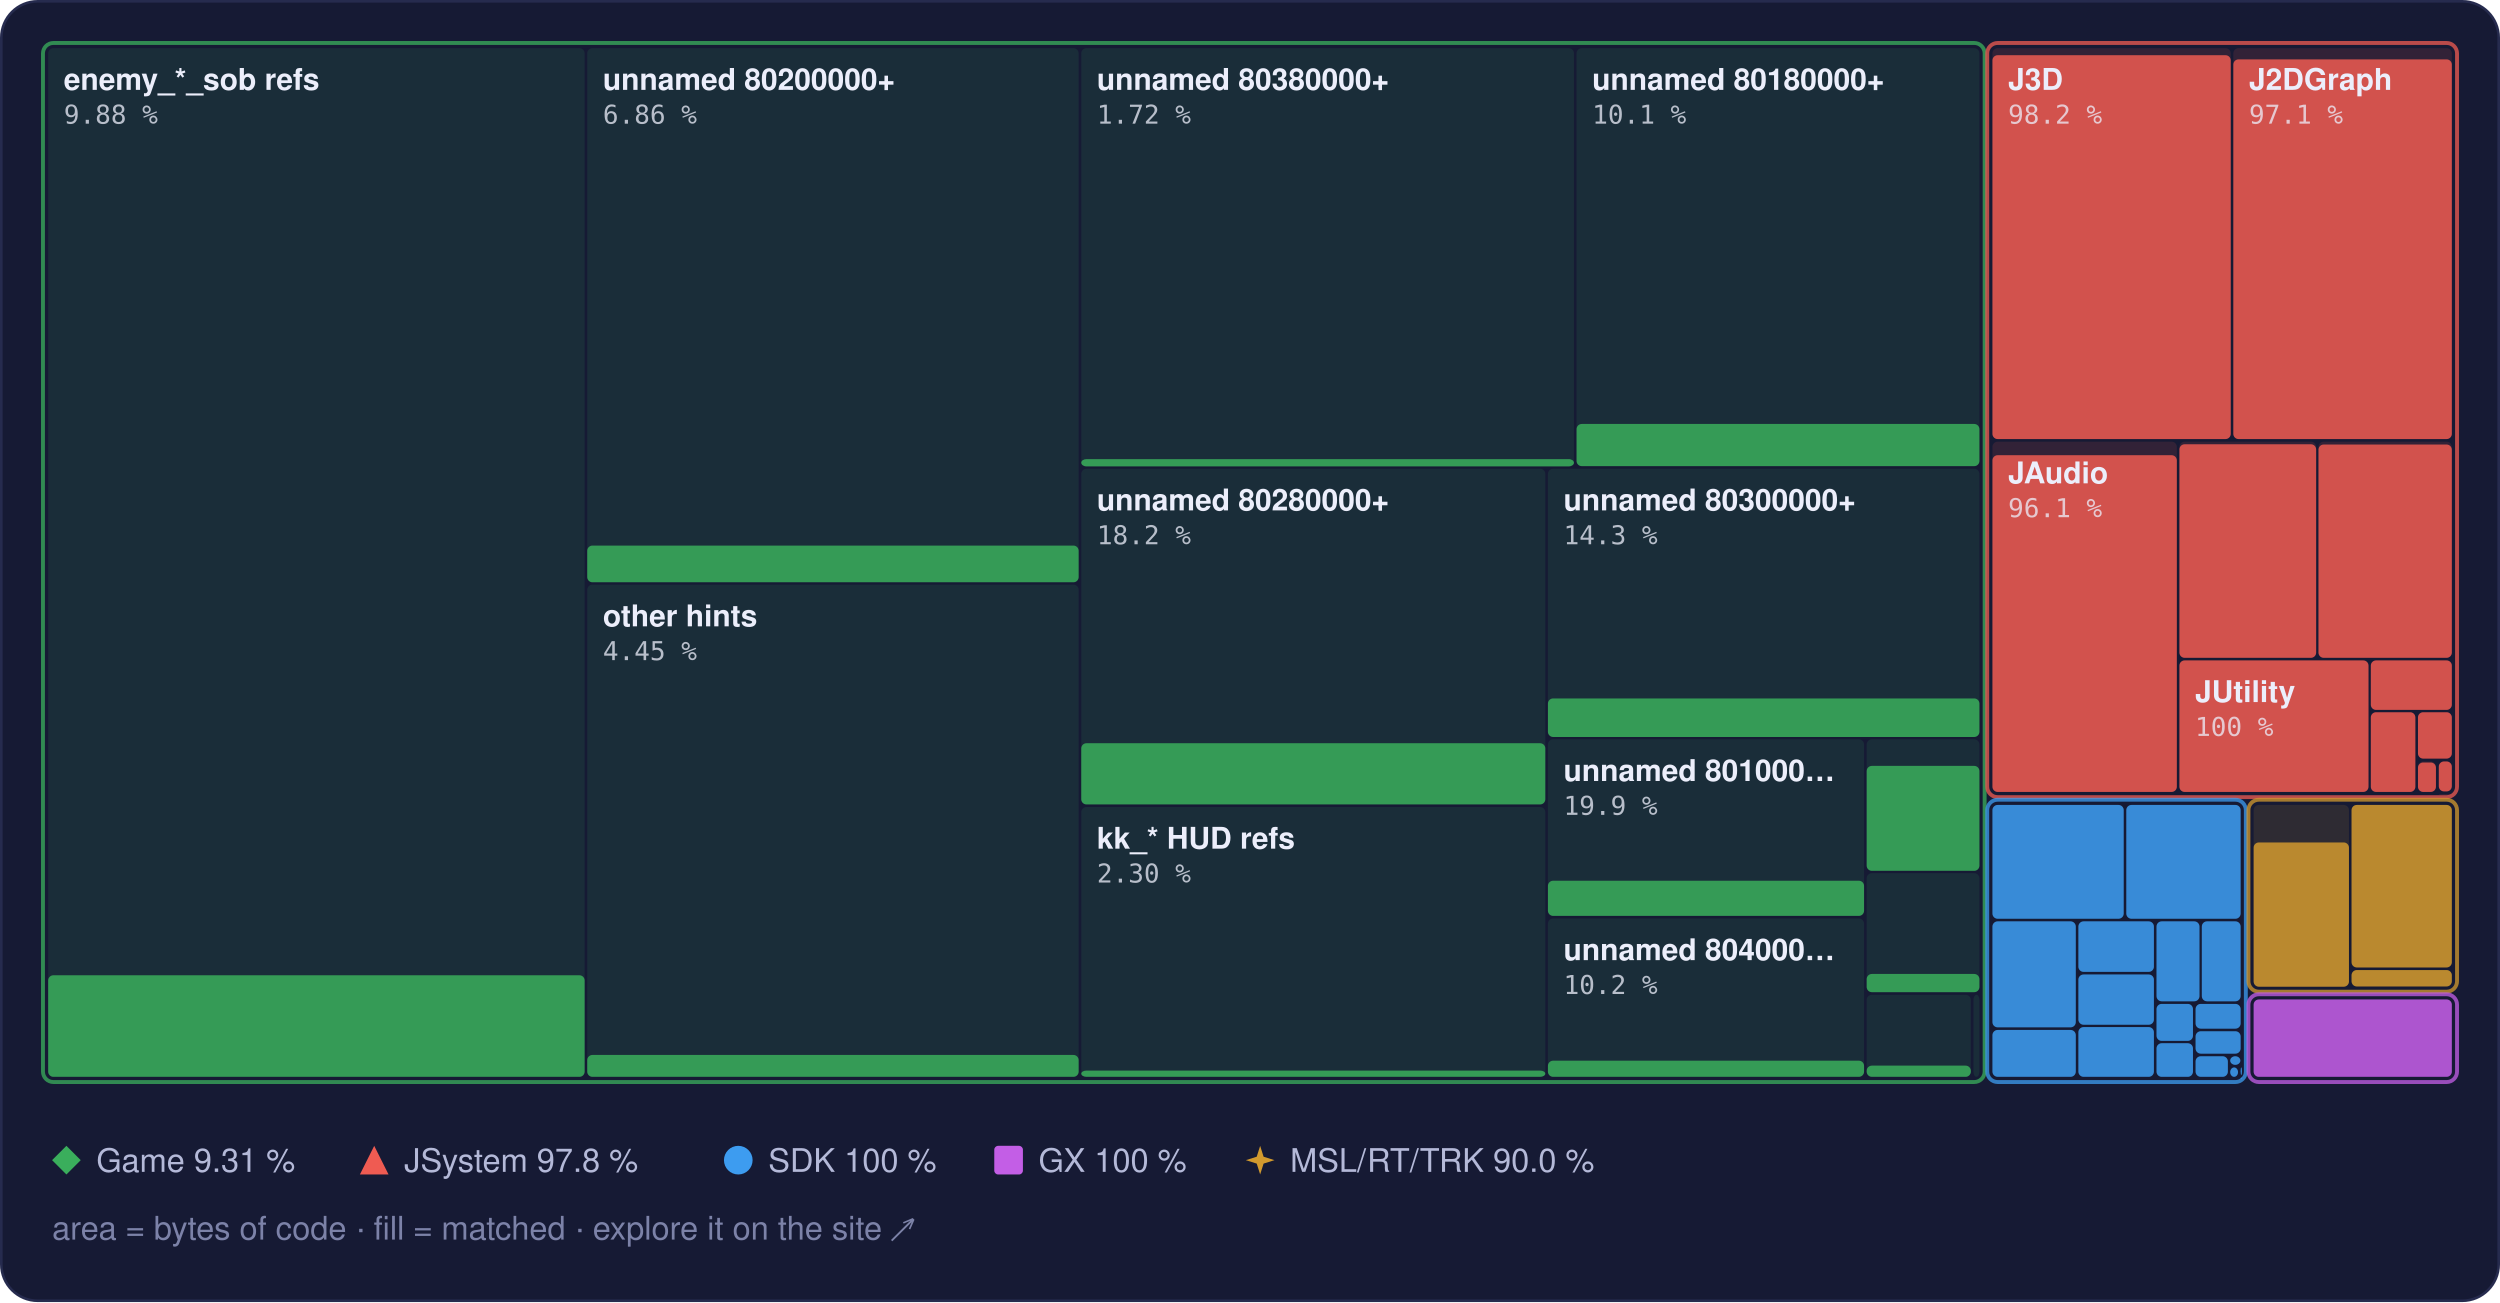
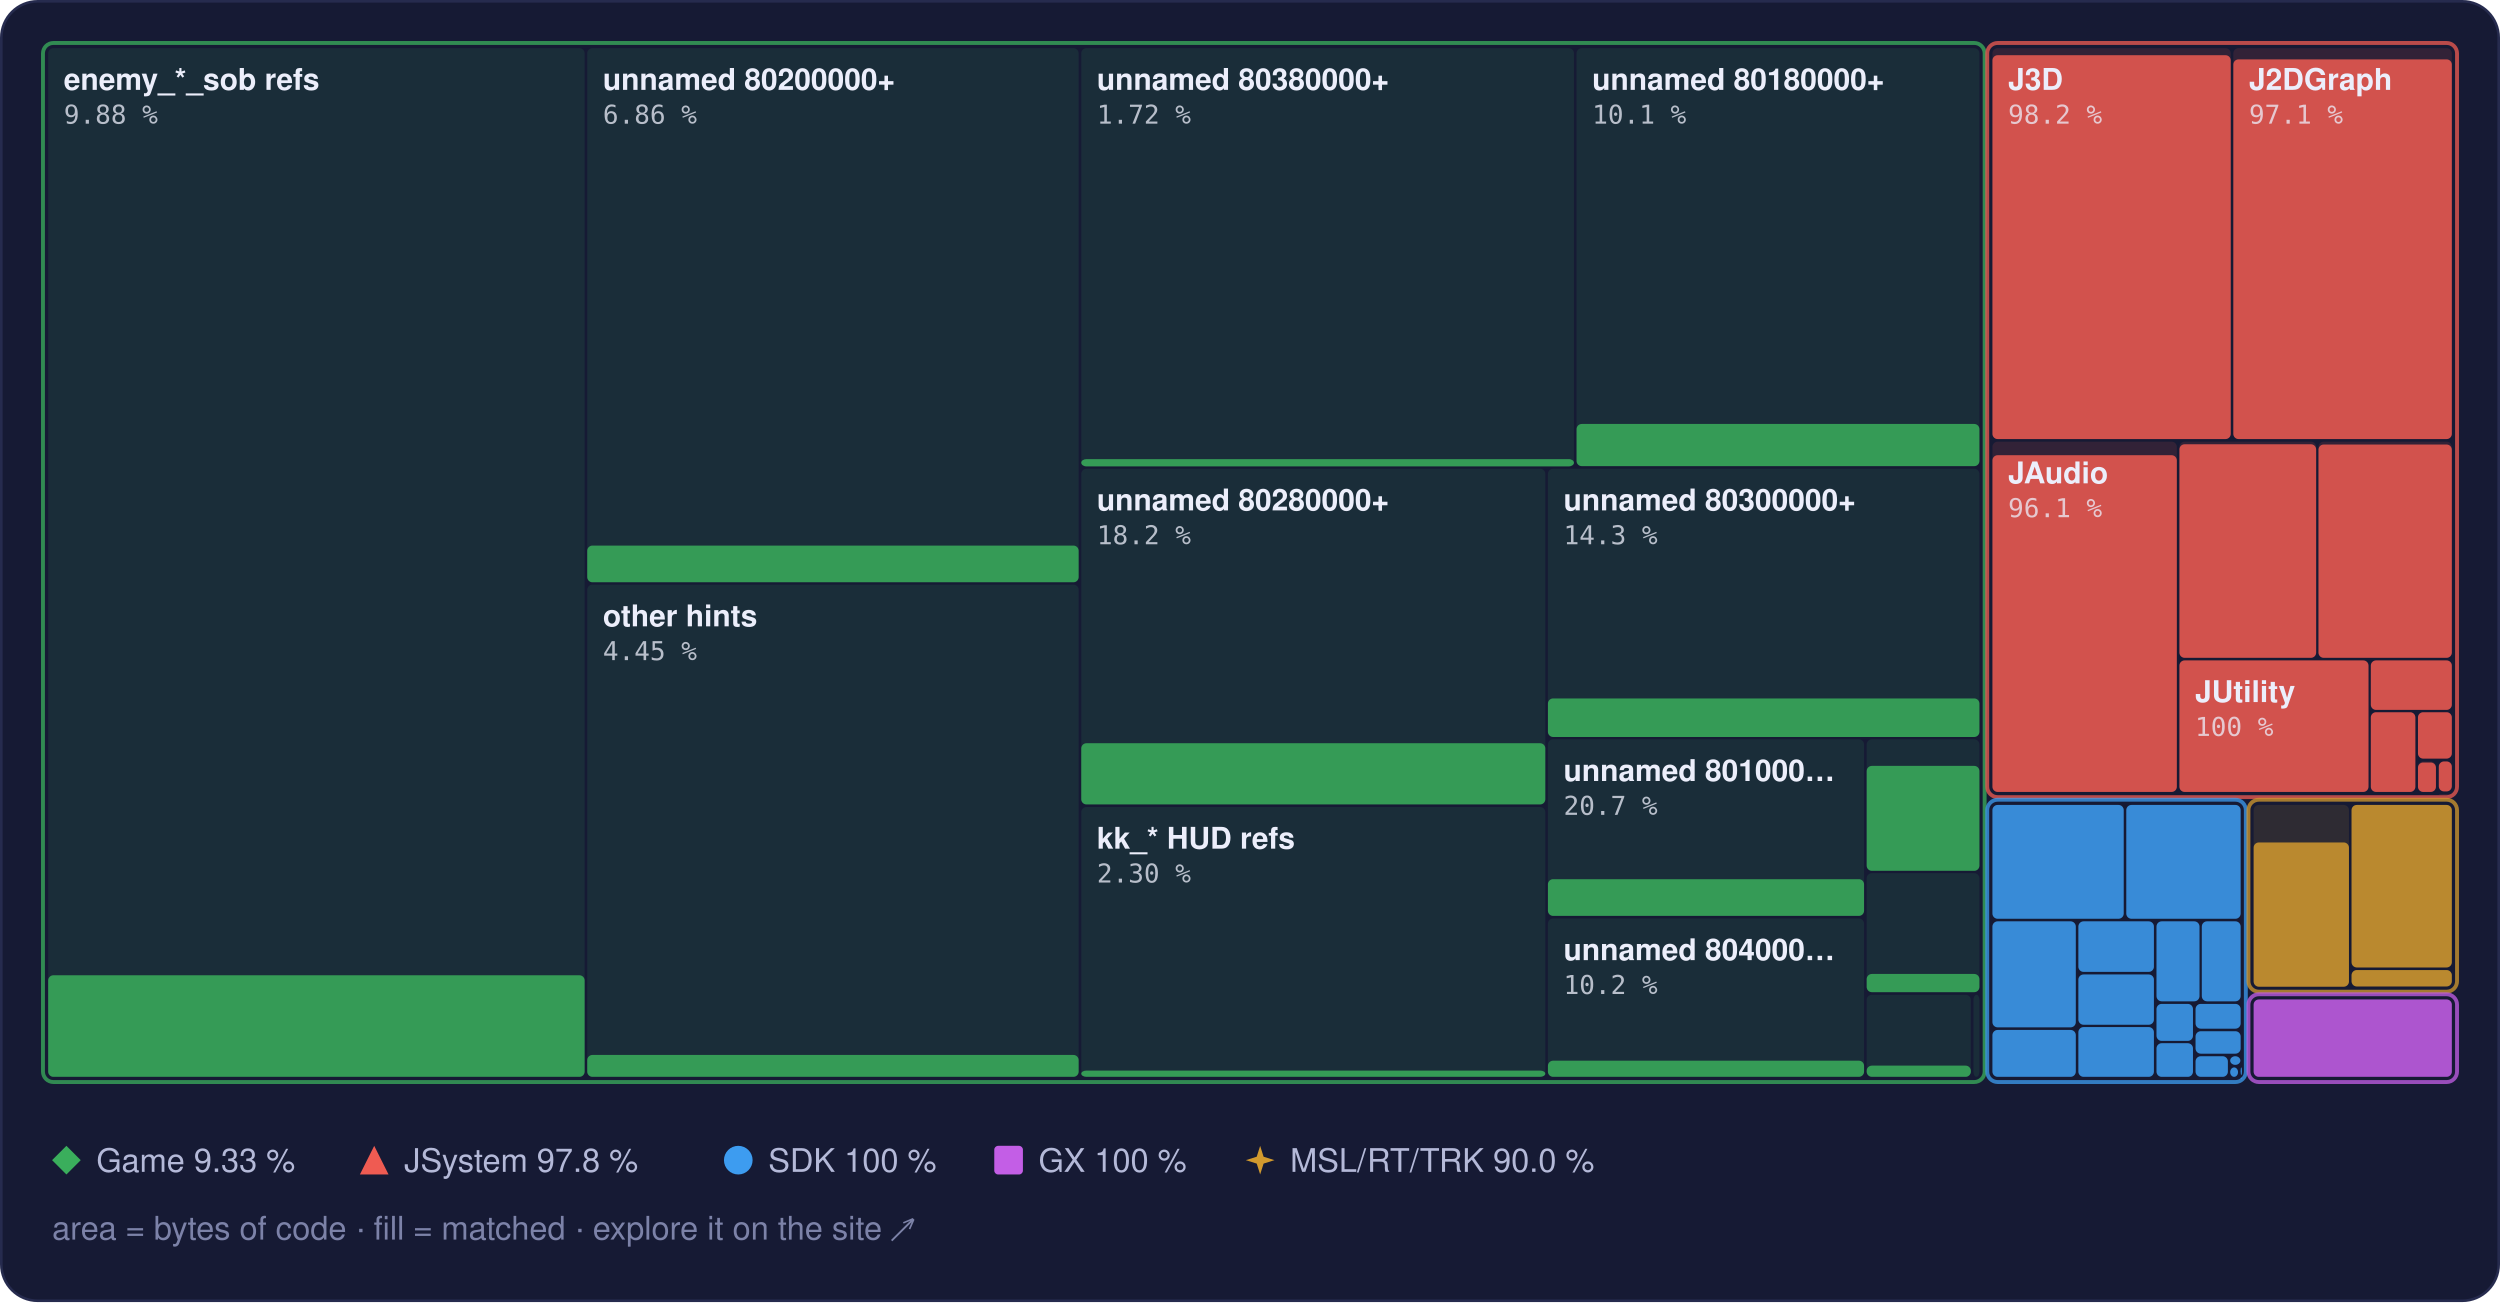
<svg xmlns="http://www.w3.org/2000/svg" width="960" height="500" viewBox="0 0 960 500" role="img" aria-label="Treemap of main.dol by library, area by bytes of code, filled to the matched share">
  <style>text { font-family: -apple-system, BlinkMacSystemFont, 'Segoe UI', Helvetica, Arial, sans-serif; } .mono { font-family: ui-monospace, SFMono-Regular, 'SF Mono', Menlo, Consolas, monospace; } .rise { transform-box: fill-box; transform-origin: 50% 100%; animation: rise 1.6s cubic-bezier(.2,.8,.2,1) .2s both; } @keyframes rise { from { transform: scaleY(0); } } @media (prefers-reduced-motion: reduce) { * { animation: none !important; } }</style>
  <rect x="0.5" y="0.5" width="959" height="499" rx="14" fill="#161a34" stroke="#262b4e" />
  <rect x="18.5" y="18.5" width="206.0" height="395.0" rx="2" fill="#3aae5c" fill-opacity="0.13" />
  <rect class="rise" x="18.5" y="374.5" width="206.0" height="39.0" rx="2" fill="#3aae5c" fill-opacity="0.85" />
  <rect x="225.5" y="18.5" width="188.7" height="205.0" rx="2" fill="#3aae5c" fill-opacity="0.13" />
  <rect class="rise" x="225.5" y="209.5" width="188.7" height="14.1" rx="2" fill="#3aae5c" fill-opacity="0.85" />
  <rect x="225.5" y="224.5" width="188.7" height="189.0" rx="2" fill="#3aae5c" fill-opacity="0.13" />
  <rect class="rise" x="225.5" y="405.1" width="188.7" height="8.4" rx="2" fill="#3aae5c" fill-opacity="0.85" />
  <rect x="415.2" y="18.5" width="189.2" height="160.5" rx="2" fill="#3aae5c" fill-opacity="0.13" />
  <rect class="rise" x="415.2" y="176.3" width="189.2" height="2.8" rx="2" fill="#3aae5c" fill-opacity="0.85" />
  <rect x="605.4" y="18.5" width="154.7" height="160.5" rx="2" fill="#3aae5c" fill-opacity="0.13" />
  <rect class="rise" x="605.4" y="162.8" width="154.7" height="16.2" rx="2" fill="#3aae5c" fill-opacity="0.85" />
  <rect x="415.2" y="180.0" width="178.2" height="128.9" rx="2" fill="#3aae5c" fill-opacity="0.13" />
  <rect class="rise" x="415.2" y="285.4" width="178.2" height="23.5" rx="2" fill="#3aae5c" fill-opacity="0.85" />
  <rect x="415.2" y="309.9" width="178.2" height="103.6" rx="2" fill="#3aae5c" fill-opacity="0.13" />
  <rect class="rise" x="415.2" y="411.1" width="178.2" height="2.4" rx="2" fill="#3aae5c" fill-opacity="0.85" />
  <rect x="594.4" y="180.0" width="165.7" height="102.9" rx="2" fill="#3aae5c" fill-opacity="0.13" />
  <rect class="rise" x="594.4" y="268.2" width="165.7" height="14.8" rx="2" fill="#3aae5c" fill-opacity="0.85" />
  <rect x="594.4" y="283.9" width="121.4" height="67.8" rx="2" fill="#3aae5c" fill-opacity="0.13" />
-   <rect class="rise" x="594.4" y="338.2" width="121.4" height="13.5" rx="2" fill="#3aae5c" fill-opacity="0.85" />
+   <rect class="rise" x="594.4" y="337.6" width="121.4" height="14.1" rx="2" fill="#3aae5c" fill-opacity="0.85" />
  <rect x="594.4" y="352.7" width="121.4" height="60.8" rx="2" fill="#3aae5c" fill-opacity="0.13" />
  <rect class="rise" x="594.4" y="407.3" width="121.4" height="6.2" rx="2" fill="#3aae5c" fill-opacity="0.85" />
  <rect x="716.8" y="283.9" width="43.3" height="50.4" rx="2" fill="#3aae5c" fill-opacity="0.13" />
  <rect class="rise" x="716.8" y="294.1" width="43.3" height="40.3" rx="2" fill="#3aae5c" fill-opacity="0.85" />
  <rect x="716.8" y="335.3" width="43.3" height="45.6" rx="2" fill="#3aae5c" fill-opacity="0.13" />
  <rect class="rise" x="716.8" y="374.0" width="43.3" height="7.0" rx="2" fill="#3aae5c" fill-opacity="0.85" />
  <rect x="716.8" y="382.0" width="40.0" height="31.5" rx="2" fill="#3aae5c" fill-opacity="0.13" />
  <rect class="rise" x="716.8" y="409.2" width="40.0" height="4.3" rx="2" fill="#3aae5c" fill-opacity="0.85" />
  <rect x="757.8" y="382.0" width="2.3" height="31.5" rx="2" fill="#3aae5c" fill-opacity="0.13" />
  <rect x="16.5" y="16.5" width="745.6" height="399.0" rx="4" fill="none" stroke="#3aae5c" stroke-opacity="0.75" stroke-width="1.5" />
  <rect x="765.1" y="18.5" width="91.5" height="150.1" rx="2" fill="#ef5b52" fill-opacity="0.13" />
  <rect class="rise" x="765.1" y="21.2" width="91.5" height="147.4" rx="2" fill="#ef5b52" fill-opacity="0.85" />
  <rect x="857.6" y="18.5" width="83.9" height="150.1" rx="2" fill="#ef5b52" fill-opacity="0.13" />
  <rect class="rise" x="857.6" y="22.8" width="83.9" height="145.8" rx="2" fill="#ef5b52" fill-opacity="0.85" />
  <rect x="765.1" y="169.6" width="70.8" height="134.5" rx="2" fill="#ef5b52" fill-opacity="0.13" />
  <rect class="rise" x="765.1" y="174.8" width="70.8" height="129.3" rx="2" fill="#ef5b52" fill-opacity="0.85" />
  <rect x="836.9" y="169.6" width="52.5" height="83.0" rx="2" fill="#ef5b52" fill-opacity="0.13" />
  <rect class="rise" x="836.9" y="170.6" width="52.5" height="82.0" rx="2" fill="#ef5b52" fill-opacity="0.85" />
  <rect x="890.3" y="169.6" width="51.2" height="83.0" rx="2" fill="#ef5b52" fill-opacity="0.13" />
  <rect class="rise" x="890.3" y="170.7" width="51.2" height="81.9" rx="2" fill="#ef5b52" fill-opacity="0.85" />
  <rect x="836.9" y="253.6" width="72.6" height="50.5" rx="2" fill="#ef5b52" fill-opacity="0.13" />
  <rect class="rise" x="836.9" y="253.6" width="72.6" height="50.5" rx="2" fill="#ef5b52" fill-opacity="0.85" />
  <rect x="910.4" y="253.6" width="31.1" height="19.0" rx="2" fill="#ef5b52" fill-opacity="0.13" />
  <rect class="rise" x="910.4" y="253.6" width="31.1" height="19.0" rx="2" fill="#ef5b52" fill-opacity="0.85" />
  <rect x="910.4" y="273.5" width="17.1" height="30.6" rx="2" fill="#ef5b52" fill-opacity="0.13" />
  <rect class="rise" x="910.4" y="273.5" width="17.1" height="30.6" rx="2" fill="#ef5b52" fill-opacity="0.85" />
  <rect x="928.5" y="273.5" width="13.0" height="17.8" rx="2" fill="#ef5b52" fill-opacity="0.13" />
  <rect class="rise" x="928.5" y="273.5" width="13.0" height="17.8" rx="2" fill="#ef5b52" fill-opacity="0.85" />
  <rect x="928.5" y="292.4" width="6.9" height="11.7" rx="2" fill="#ef5b52" fill-opacity="0.13" />
  <rect class="rise" x="928.5" y="292.8" width="6.9" height="11.3" rx="2" fill="#ef5b52" fill-opacity="0.85" />
  <rect x="936.5" y="292.4" width="5.0" height="11.5" rx="2" fill="#ef5b52" fill-opacity="0.13" />
  <rect class="rise" x="936.5" y="292.4" width="5.0" height="11.5" rx="2" fill="#ef5b52" fill-opacity="0.85" />
  <rect x="936.5" y="304.9" width="5.0" height="0.5" rx="2" fill="#ef5b52" fill-opacity="0.13" />
  <rect x="763.1" y="16.5" width="180.4" height="289.6" rx="4" fill="none" stroke="#ef5b52" stroke-opacity="0.75" stroke-width="1.5" />
  <rect x="765.1" y="309.1" width="50.4" height="43.7" rx="2" fill="#3d9cf0" fill-opacity="0.13" />
  <rect class="rise" x="765.1" y="309.1" width="50.4" height="43.7" rx="2" fill="#3d9cf0" fill-opacity="0.85" />
  <rect x="816.5" y="309.1" width="43.9" height="43.7" rx="2" fill="#3d9cf0" fill-opacity="0.13" />
  <rect class="rise" x="816.5" y="309.1" width="43.9" height="43.7" rx="2" fill="#3d9cf0" fill-opacity="0.85" />
  <rect x="765.1" y="353.8" width="32.0" height="40.7" rx="2" fill="#3d9cf0" fill-opacity="0.13" />
  <rect class="rise" x="765.1" y="353.8" width="32.0" height="40.7" rx="2" fill="#3d9cf0" fill-opacity="0.85" />
  <rect x="765.1" y="395.5" width="32.0" height="18.0" rx="2" fill="#3d9cf0" fill-opacity="0.13" />
  <rect class="rise" x="765.1" y="395.5" width="32.0" height="18.0" rx="2" fill="#3d9cf0" fill-opacity="0.85" />
  <rect x="798.1" y="353.8" width="29.0" height="19.4" rx="2" fill="#3d9cf0" fill-opacity="0.13" />
  <rect class="rise" x="798.1" y="353.8" width="29.0" height="19.4" rx="2" fill="#3d9cf0" fill-opacity="0.85" />
  <rect x="798.1" y="374.2" width="29.0" height="19.3" rx="2" fill="#3d9cf0" fill-opacity="0.13" />
  <rect class="rise" x="798.1" y="374.2" width="29.0" height="19.3" rx="2" fill="#3d9cf0" fill-opacity="0.85" />
  <rect x="798.1" y="394.4" width="29.0" height="19.1" rx="2" fill="#3d9cf0" fill-opacity="0.13" />
  <rect class="rise" x="798.1" y="394.4" width="29.0" height="19.1" rx="2" fill="#3d9cf0" fill-opacity="0.85" />
  <rect x="828.1" y="353.8" width="16.5" height="30.7" rx="2" fill="#3d9cf0" fill-opacity="0.13" />
  <rect class="rise" x="828.1" y="353.8" width="16.5" height="30.7" rx="2" fill="#3d9cf0" fill-opacity="0.85" />
  <rect x="845.5" y="353.8" width="14.9" height="30.7" rx="2" fill="#3d9cf0" fill-opacity="0.13" />
  <rect class="rise" x="845.5" y="353.8" width="14.9" height="30.7" rx="2" fill="#3d9cf0" fill-opacity="0.85" />
  <rect x="828.1" y="385.5" width="14.0" height="14.2" rx="2" fill="#3d9cf0" fill-opacity="0.13" />
  <rect class="rise" x="828.1" y="385.5" width="14.0" height="14.2" rx="2" fill="#3d9cf0" fill-opacity="0.85" />
  <rect x="828.1" y="400.6" width="14.0" height="12.9" rx="2" fill="#3d9cf0" fill-opacity="0.13" />
  <rect class="rise" x="828.1" y="400.6" width="14.0" height="12.9" rx="2" fill="#3d9cf0" fill-opacity="0.85" />
  <rect x="843.1" y="385.5" width="17.3" height="9.5" rx="2" fill="#3d9cf0" fill-opacity="0.13" />
  <rect class="rise" x="843.1" y="385.5" width="17.3" height="9.5" rx="2" fill="#3d9cf0" fill-opacity="0.85" />
  <rect x="843.1" y="396.0" width="17.3" height="8.6" rx="2" fill="#3d9cf0" fill-opacity="0.13" />
  <rect class="rise" x="843.1" y="396.0" width="17.3" height="8.6" rx="2" fill="#3d9cf0" fill-opacity="0.85" />
  <rect x="843.1" y="405.6" width="12.4" height="7.9" rx="2" fill="#3d9cf0" fill-opacity="0.13" />
  <rect class="rise" x="843.1" y="405.6" width="12.4" height="7.9" rx="2" fill="#3d9cf0" fill-opacity="0.85" />
  <rect x="856.4" y="405.6" width="3.9" height="3.3" rx="2" fill="#3d9cf0" fill-opacity="0.13" />
  <rect class="rise" x="856.4" y="405.6" width="3.9" height="3.3" rx="2" fill="#3d9cf0" fill-opacity="0.85" />
  <rect x="856.4" y="409.9" width="3.0" height="3.6" rx="2" fill="#3d9cf0" fill-opacity="0.13" />
  <rect class="rise" x="856.4" y="409.9" width="3.0" height="3.6" rx="2" fill="#3d9cf0" fill-opacity="0.85" />
  <rect x="860.4" y="409.9" width="0.5" height="2.9" rx="2" fill="#3d9cf0" fill-opacity="0.13" />
  <rect class="rise" x="860.4" y="409.9" width="0.5" height="2.9" rx="2" fill="#3d9cf0" fill-opacity="0.85" />
  <rect x="860.4" y="413.8" width="0.5" height="0.5" rx="2" fill="#3d9cf0" fill-opacity="0.13" />
  <rect class="rise" x="860.4" y="413.8" width="0.5" height="0.5" rx="2" fill="#3d9cf0" fill-opacity="0.85" />
  <rect x="763.1" y="307.1" width="99.3" height="108.4" rx="4" fill="none" stroke="#3d9cf0" stroke-opacity="0.75" stroke-width="1.5" />
  <rect x="865.4" y="309.1" width="36.6" height="69.7" rx="2" fill="#d29a2e" fill-opacity="0.13" />
  <rect class="rise" x="865.4" y="323.5" width="36.6" height="55.4" rx="2" fill="#d29a2e" fill-opacity="0.85" />
  <rect x="903.0" y="309.1" width="38.5" height="62.4" rx="2" fill="#d29a2e" fill-opacity="0.13" />
  <rect class="rise" x="903.0" y="309.1" width="38.5" height="62.4" rx="2" fill="#d29a2e" fill-opacity="0.85" />
  <rect x="903.0" y="372.5" width="38.5" height="6.3" rx="2" fill="#d29a2e" fill-opacity="0.13" />
  <rect class="rise" x="903.0" y="372.5" width="38.5" height="6.3" rx="2" fill="#d29a2e" fill-opacity="0.85" />
  <rect x="863.4" y="307.1" width="80.1" height="73.7" rx="4" fill="none" stroke="#d29a2e" stroke-opacity="0.75" stroke-width="1.5" />
  <rect x="865.4" y="383.8" width="76.1" height="29.7" rx="2" fill="#c35ee6" fill-opacity="0.13" />
  <rect class="rise" x="865.4" y="383.8" width="76.1" height="29.7" rx="2" fill="#c35ee6" fill-opacity="0.85" />
  <rect x="863.4" y="381.8" width="80.1" height="33.7" rx="4" fill="none" stroke="#c35ee6" stroke-opacity="0.75" stroke-width="1.5" />
  <text x="24.5" y="34.5" font-size="11.5" font-weight="600" fill="#eceefb">enemy_*_sob refs</text>
  <text x="24.5" y="47.5" class="mono" font-size="10" fill="#eceefb" fill-opacity="0.75">9.88 %</text>
  <text x="231.5" y="34.5" font-size="11.5" font-weight="600" fill="#eceefb">unnamed 80200000+</text>
  <text x="231.5" y="47.5" class="mono" font-size="10" fill="#eceefb" fill-opacity="0.75">6.86 %</text>
  <text x="231.5" y="240.5" font-size="11.5" font-weight="600" fill="#eceefb">other hints</text>
  <text x="231.5" y="253.5" class="mono" font-size="10" fill="#eceefb" fill-opacity="0.75">4.45 %</text>
  <text x="421.2" y="34.5" font-size="11.5" font-weight="600" fill="#eceefb">unnamed 80380000+</text>
  <text x="421.2" y="47.5" class="mono" font-size="10" fill="#eceefb" fill-opacity="0.75">1.72 %</text>
  <text x="611.4" y="34.5" font-size="11.5" font-weight="600" fill="#eceefb">unnamed 80180000+</text>
  <text x="611.4" y="47.5" class="mono" font-size="10" fill="#eceefb" fill-opacity="0.75">10.1 %</text>
  <text x="421.2" y="196.0" font-size="11.5" font-weight="600" fill="#eceefb">unnamed 80280000+</text>
  <text x="421.2" y="209.0" class="mono" font-size="10" fill="#eceefb" fill-opacity="0.75">18.2 %</text>
  <text x="421.2" y="325.9" font-size="11.5" font-weight="600" fill="#eceefb">kk_* HUD refs</text>
  <text x="421.2" y="338.9" class="mono" font-size="10" fill="#eceefb" fill-opacity="0.75">2.30 %</text>
  <text x="600.4" y="196.0" font-size="11.5" font-weight="600" fill="#eceefb">unnamed 80300000+</text>
  <text x="600.4" y="209.0" class="mono" font-size="10" fill="#eceefb" fill-opacity="0.75">14.3 %</text>
  <text x="600.4" y="299.9" font-size="11.5" font-weight="600" fill="#eceefb">unnamed 801000…</text>
-   <text x="600.4" y="312.9" class="mono" font-size="10" fill="#eceefb" fill-opacity="0.75">19.9 %</text>
+   <text x="600.4" y="312.9" class="mono" font-size="10" fill="#eceefb" fill-opacity="0.75">20.7 %</text>
  <text x="600.4" y="368.7" font-size="11.5" font-weight="600" fill="#eceefb">unnamed 804000…</text>
  <text x="600.4" y="381.7" class="mono" font-size="10" fill="#eceefb" fill-opacity="0.75">10.2 %</text>
  <text x="771.1" y="34.5" font-size="11.5" font-weight="600" fill="#eceefb">J3D</text>
  <text x="771.1" y="47.5" class="mono" font-size="10" fill="#eceefb" fill-opacity="0.75">98.2 %</text>
  <text x="863.6" y="34.5" font-size="11.5" font-weight="600" fill="#eceefb">J2DGraph</text>
  <text x="863.6" y="47.5" class="mono" font-size="10" fill="#eceefb" fill-opacity="0.75">97.1 %</text>
  <text x="771.1" y="185.6" font-size="11.5" font-weight="600" fill="#eceefb">JAudio</text>
  <text x="771.1" y="198.6" class="mono" font-size="10" fill="#eceefb" fill-opacity="0.75">96.1 %</text>
  <text x="842.9" y="269.6" font-size="11.5" font-weight="600" fill="#eceefb">JUtility</text>
  <text x="842.9" y="282.6" class="mono" font-size="10" fill="#eceefb" fill-opacity="0.75">100 %</text>
  <g fill="#3aae5c">
    <path d="M25.5 440L31 445.5L25.5 451L20 445.5Z" />
  </g>
-   <text x="37" y="450" font-size="12.5" fill="#b4b9d8">Game 9.31 %</text>
+   <text x="37" y="450" font-size="12.5" fill="#b4b9d8">Game 9.33 %</text>
  <g fill="#ef5b52">
    <path d="M143.7 440L149.2 451L138.2 451Z" />
  </g>
  <text x="155.2" y="450" font-size="12.5" fill="#b4b9d8">JSystem 97.8 %</text>
  <g fill="#3d9cf0">
    <circle cx="283.5" cy="445.5" r="5.5" />
  </g>
  <text x="295.0" y="450" font-size="12.5" fill="#b4b9d8">SDK 100 %</text>
  <g fill="#c35ee6">
    <rect x="381.8" y="440" width="11" height="11" rx="1.5" />
  </g>
  <text x="398.8" y="450" font-size="12.5" fill="#b4b9d8">GX 100 %</text>
  <g fill="#d29a2e">
    <path d="M483.9 440L485.22 444.18L489.4 445.5L485.22 446.82L483.9 451L482.58 446.82L478.4 445.5L482.58 444.18Z" />
  </g>
  <text x="495.4" y="450" font-size="12.5" fill="#b4b9d8">MSL/RT/TRK 90.0 %</text>
  <text x="20" y="476" font-size="12.5" fill="#7c82a8">area = bytes of code · fill = matched · explore it on the site ↗</text>
</svg>
